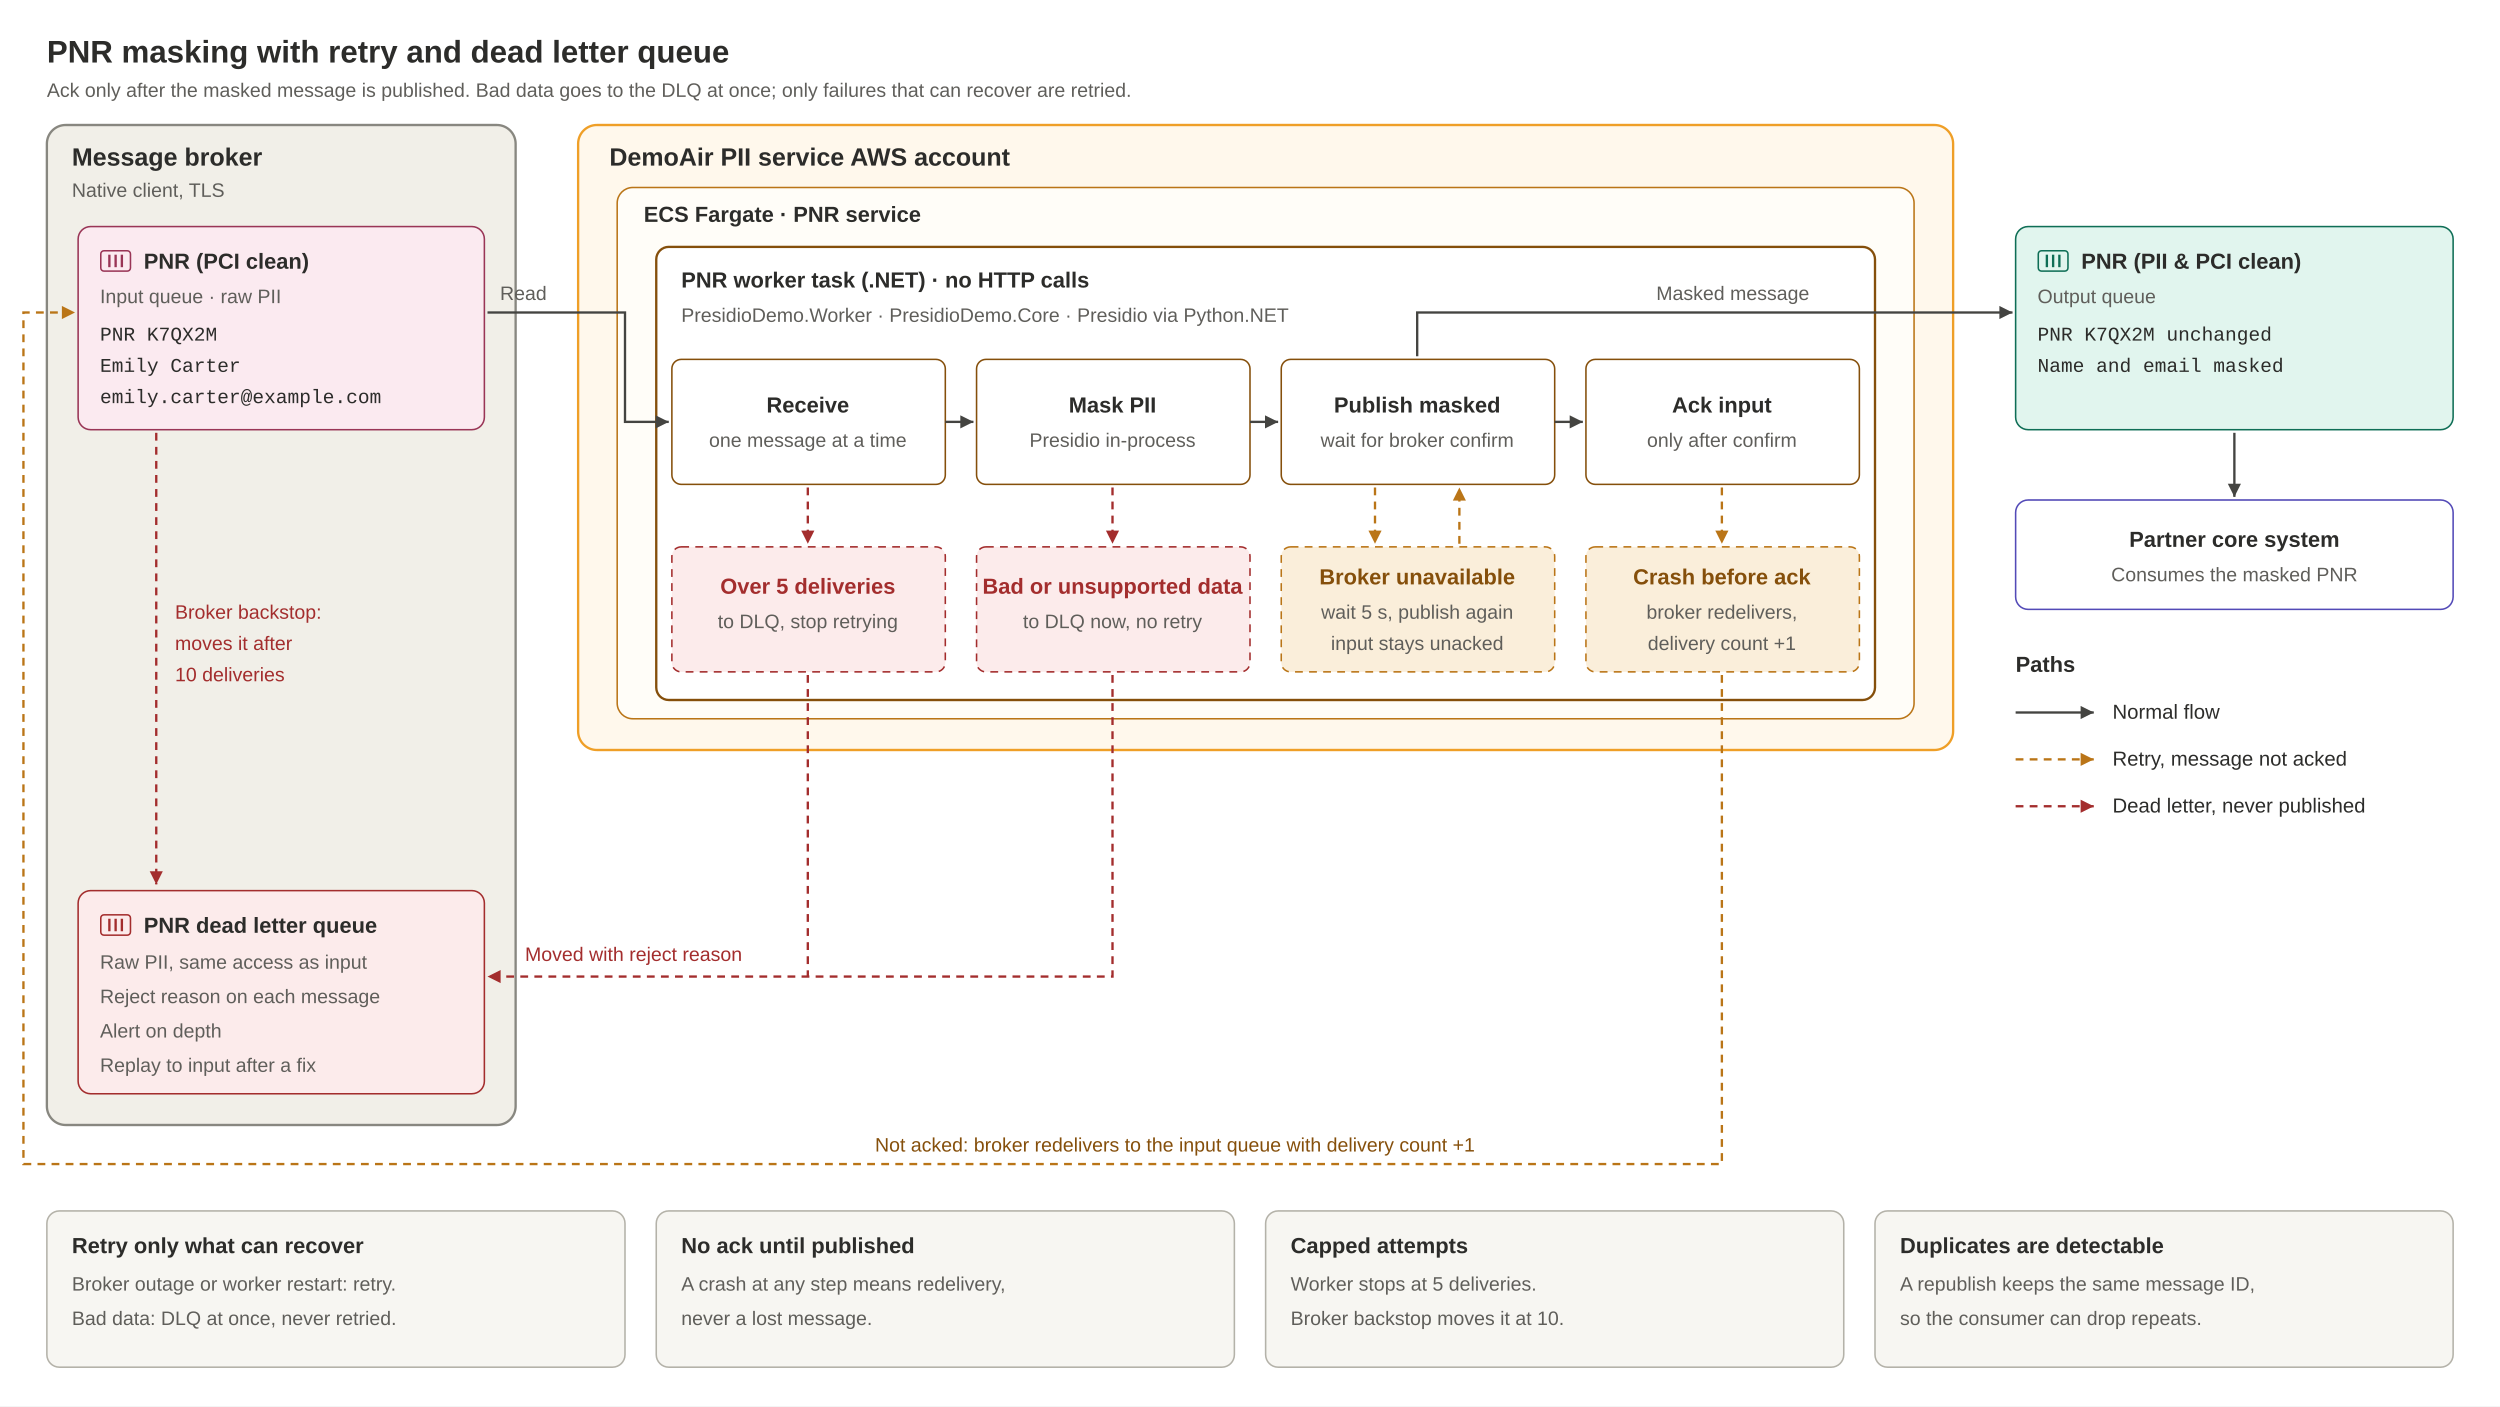
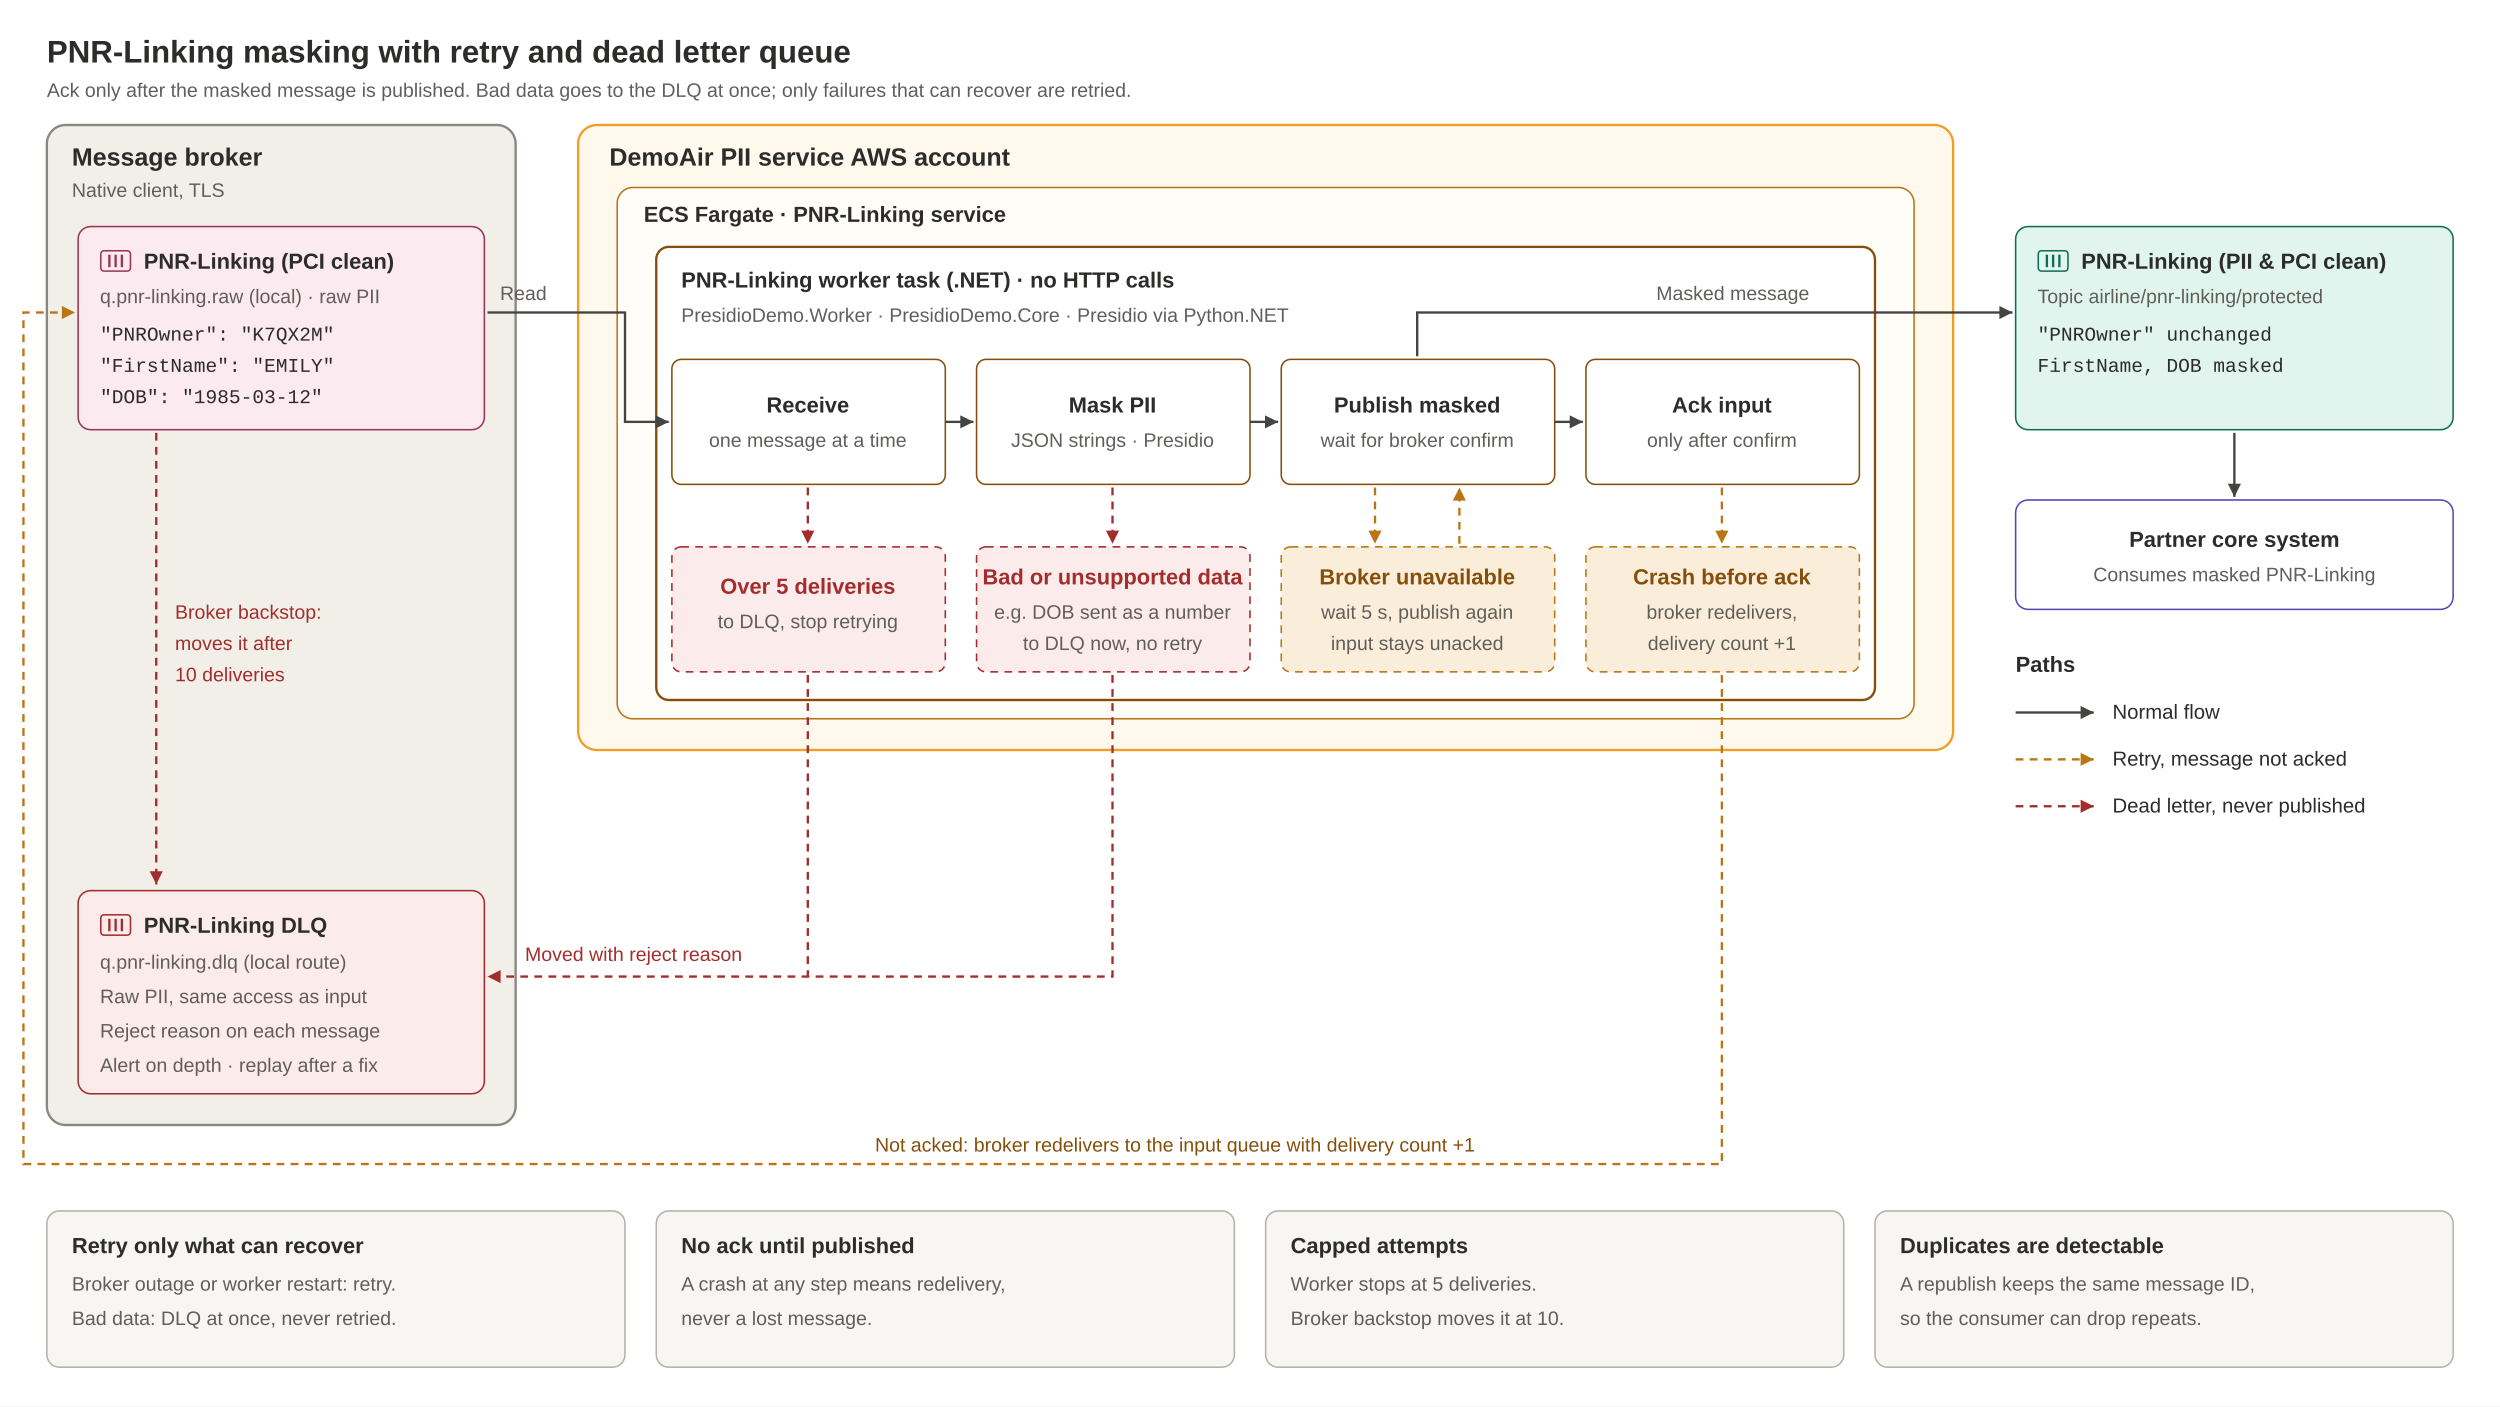
<svg xmlns="http://www.w3.org/2000/svg" viewBox="0 0 1600 900" role="img" aria-labelledby="title desc">
  <defs>
    <marker id="a" viewBox="0 0 10 10" refX="9" refY="5" markerWidth="7" markerHeight="7" orient="auto-start-reverse">
      <path d="M1 1L9 5L1 9z" fill="#444441" />
    </marker>
    <marker id="r" viewBox="0 0 10 10" refX="9" refY="5" markerWidth="7" markerHeight="7" orient="auto-start-reverse">
      <path d="M1 1L9 5L1 9z" fill="#A32D2D" />
    </marker>
    <marker id="y" viewBox="0 0 10 10" refX="9" refY="5" markerWidth="7" markerHeight="7" orient="auto-start-reverse">
      <path d="M1 1L9 5L1 9z" fill="#BA7517" />
    </marker>
    <symbol id="q" viewBox="0 0 20 14">
      <rect x="0.5" y="0.5" width="19" height="13" rx="2" fill="none" stroke="currentColor" />
      <path d="M6 3V11M10 3V11M14 3V11" stroke="currentColor" stroke-width="1.5" />
    </symbol>
    <style>
text{font-family:'Segoe UI',Arial,sans-serif;fill:#2C2C2A}
.h{font-size:16px;font-weight:600}
.t{font-size:14px;font-weight:600}
.s{font-size:13px}
.m{font-size:12.5px;fill:#5F5E5A}
.d{font-size:12.5px;font-family:Consolas,'Courier New',monospace;fill:#2C2C2A}
.ln{fill:none;stroke:#444441;stroke-width:1.5}
.dl{fill:none;stroke:#A32D2D;stroke-width:1.5;stroke-dasharray:5 4}
.rl{fill:none;stroke:#BA7517;stroke-width:1.5;stroke-dasharray:5 4}
.iq rect{fill:#FBEAF0;stroke:#993556}.iq{color:#993556}
.dq rect{fill:#FCEBEB;stroke:#A32D2D}.dq{color:#A32D2D}
.cq rect{fill:#E1F5EE;stroke:#0F6E56}.cq{color:#0F6E56}
.st rect{fill:#FFFFFF;stroke:#854F0B}
.fx rect{fill:#FCEBEB;stroke:#A32D2D;stroke-dasharray:5 4}
.rt rect{fill:#FAEEDA;stroke:#BA7517;stroke-dasharray:5 4}
.cd rect{fill:#F7F6F2;stroke:#B4B2A9}
</style>
  </defs>
  <rect width="1600" height="900" fill="#FFFFFF" />
-   <text class="h" x="30" y="40" style="font-size:20px">PNR masking with retry and dead letter queue</text>
+   <text class="h" x="30" y="40" style="font-size:20px">PNR-Linking masking with retry and dead letter queue</text>
  <text class="m" x="30" y="62">Ack only after the masked message is published. Bad data goes to the DLQ at once; only failures that can recover are retried.</text>
  <rect x="30" y="80" width="300" height="640" rx="12" fill="#F1EFE8" stroke="#888780" stroke-width="1.5" />
  <text class="h" x="46" y="106">Message broker</text>
  <text class="m" x="46" y="126">Native client, TLS</text>
  <g class="iq">
    <rect x="50" y="145" width="260" height="130" rx="8" />
    <use href="#q" x="64" y="160" width="20" height="14" />
-     <text class="t" x="92" y="172">PNR (PCI clean)</text>
-     <text class="m" x="64" y="194">Input queue · raw PII</text>
-     <text class="d" x="64" y="218">PNR K7QX2M</text>
-     <text class="d" x="64" y="238">Emily Carter</text>
-     <text class="d" x="64" y="258">emily.carter@example.com</text>
+     <text class="t" x="92" y="172">PNR-Linking (PCI clean)</text>
+     <text class="m" x="64" y="194">q.pnr-linking.raw (local) · raw PII</text>
+     <text class="d" x="64" y="218">"PNROwner": "K7QX2M"</text>
+     <text class="d" x="64" y="238">"FirstName": "EMILY"</text>
+     <text class="d" x="64" y="258">"DOB": "1985-03-12"</text>
  </g>
  <g class="dq">
    <rect x="50" y="570" width="260" height="130" rx="8" />
    <use href="#q" x="64" y="585" width="20" height="14" />
-     <text class="t" x="92" y="597">PNR dead letter queue</text>
-     <text class="m" x="64" y="620">Raw PII, same access as input</text>
-     <text class="m" x="64" y="642">Reject reason on each message</text>
-     <text class="m" x="64" y="664">Alert on depth</text>
-     <text class="m" x="64" y="686">Replay to input after a fix</text>
+     <text class="t" x="92" y="597">PNR-Linking DLQ</text>
+     <text class="m" x="64" y="620">q.pnr-linking.dlq (local route)</text>
+     <text class="m" x="64" y="642">Raw PII, same access as input</text>
+     <text class="m" x="64" y="664">Reject reason on each message</text>
+     <text class="m" x="64" y="686">Alert on depth · replay after a fix</text>
  </g>
  <path class="dl" d="M100 277V566" marker-end="url(#r)" />
  <text class="m" x="112" y="396" style="fill:#A32D2D">Broker backstop:</text>
  <text class="m" x="112" y="416" style="fill:#A32D2D">moves it after</text>
  <text class="m" x="112" y="436" style="fill:#A32D2D">10 deliveries</text>
  <rect x="370" y="80" width="880" height="400" rx="12" fill="#FFF8EC" stroke="#EF9F27" stroke-width="1.5" />
  <text class="h" x="390" y="106">DemoAir PII service AWS account</text>
  <rect x="395" y="120" width="830" height="340" rx="10" fill="#FFFDF8" stroke="#BA7517" />
-   <text class="t" x="412" y="142">ECS Fargate · PNR service</text>
+   <text class="t" x="412" y="142">ECS Fargate · PNR-Linking service</text>
  <rect x="420" y="158" width="780" height="290" rx="8" fill="#FFFFFF" stroke="#854F0B" stroke-width="1.5" />
-   <text class="t" x="436" y="184">PNR worker task (.NET) · no HTTP calls</text>
+   <text class="t" x="436" y="184">PNR-Linking worker task (.NET) · no HTTP calls</text>
  <text class="m" x="436" y="206">PresidioDemo.Worker · PresidioDemo.Core · Presidio via Python.NET</text>
  <g class="st">
    <rect x="430" y="230" width="175" height="80" rx="6" />
    <text class="t" x="517" y="264" text-anchor="middle">Receive</text>
    <text class="m" x="517" y="286" text-anchor="middle">one message at a time</text>
  </g>
  <g class="st">
    <rect x="625" y="230" width="175" height="80" rx="6" />
    <text class="t" x="712" y="264" text-anchor="middle">Mask PII</text>
-     <text class="m" x="712" y="286" text-anchor="middle">Presidio in-process</text>
+     <text class="m" x="712" y="286" text-anchor="middle">JSON strings · Presidio</text>
  </g>
  <g class="st">
    <rect x="820" y="230" width="175" height="80" rx="6" />
    <text class="t" x="907" y="264" text-anchor="middle">Publish masked</text>
    <text class="m" x="907" y="286" text-anchor="middle">wait for broker confirm</text>
  </g>
  <g class="st">
    <rect x="1015" y="230" width="175" height="80" rx="6" />
    <text class="t" x="1102" y="264" text-anchor="middle">Ack input</text>
    <text class="m" x="1102" y="286" text-anchor="middle">only after confirm</text>
  </g>
  <path class="ln" d="M605 270H623" marker-end="url(#a)" />
  <path class="ln" d="M800 270H818" marker-end="url(#a)" />
  <path class="ln" d="M995 270H1013" marker-end="url(#a)" />
  <g class="fx">
    <rect x="430" y="350" width="175" height="80" rx="6" />
    <text class="t" x="517" y="380" text-anchor="middle" style="fill:#A32D2D">Over 5 deliveries</text>
    <text class="m" x="517" y="402" text-anchor="middle">to DLQ, stop retrying</text>
  </g>
  <g class="fx">
    <rect x="625" y="350" width="175" height="80" rx="6" />
-     <text class="t" x="712" y="380" text-anchor="middle" style="fill:#A32D2D">Bad or unsupported data</text>
-     <text class="m" x="712" y="402" text-anchor="middle">to DLQ now, no retry</text>
+     <text class="t" x="712" y="374" text-anchor="middle" style="fill:#A32D2D">Bad or unsupported data</text>
+     <text class="m" x="712" y="396" text-anchor="middle">e.g. DOB sent as a number</text>
+     <text class="m" x="712" y="416" text-anchor="middle">to DLQ now, no retry</text>
  </g>
  <g class="rt">
    <rect x="820" y="350" width="175" height="80" rx="6" />
    <text class="t" x="907" y="374" text-anchor="middle" style="fill:#854F0B">Broker unavailable</text>
    <text class="m" x="907" y="396" text-anchor="middle">wait 5 s, publish again</text>
    <text class="m" x="907" y="416" text-anchor="middle">input stays unacked</text>
  </g>
  <g class="rt">
    <rect x="1015" y="350" width="175" height="80" rx="6" />
    <text class="t" x="1102" y="374" text-anchor="middle" style="fill:#854F0B">Crash before ack</text>
    <text class="m" x="1102" y="396" text-anchor="middle">broker redelivers,</text>
    <text class="m" x="1102" y="416" text-anchor="middle">delivery count +1</text>
  </g>
  <path class="dl" d="M517 312V348" marker-end="url(#r)" />
  <path class="dl" d="M712 312V348" marker-end="url(#r)" />
  <path class="rl" d="M880 312V348" marker-end="url(#y)" />
  <path class="rl" d="M934 348V312" marker-end="url(#y)" />
  <path class="rl" d="M1102 312V348" marker-end="url(#y)" />
  <path class="ln" d="M312 200H400V270H428" marker-end="url(#a)" />
  <text class="m" x="320" y="192">Read</text>
  <path class="ln" d="M907 228V200H1288" marker-end="url(#a)" />
  <text class="m" x="1060" y="192">Masked message</text>
  <path class="dl" d="M517 432V625" />
  <path class="dl" d="M712 432V625H312" marker-end="url(#r)" />
  <text class="m" x="336" y="615" style="fill:#A32D2D">Moved with reject reason</text>
  <path class="rl" d="M1102 432V745H15V200H48" marker-end="url(#y)" />
  <text class="m" x="560" y="737" style="fill:#854F0B">Not acked: broker redelivers to the input queue with delivery count +1</text>
  <g class="cq">
    <rect x="1290" y="145" width="280" height="130" rx="8" />
    <use href="#q" x="1304" y="160" width="20" height="14" />
-     <text class="t" x="1332" y="172">PNR (PII &amp; PCI clean)</text>
-     <text class="m" x="1304" y="194">Output queue</text>
-     <text class="d" x="1304" y="218">PNR K7QX2M unchanged</text>
-     <text class="d" x="1304" y="238">Name and email masked</text>
+     <text class="t" x="1332" y="172">PNR-Linking (PII &amp; PCI clean)</text>
+     <text class="m" x="1304" y="194">Topic airline/pnr-linking/protected</text>
+     <text class="d" x="1304" y="218">"PNROwner" unchanged</text>
+     <text class="d" x="1304" y="238">FirstName, DOB masked</text>
  </g>
  <g class="st">
    <rect x="1290" y="320" width="280" height="70" rx="8" style="stroke:#534AB7" />
    <text class="t" x="1430" y="350" text-anchor="middle">Partner core system</text>
-     <text class="m" x="1430" y="372" text-anchor="middle">Consumes the masked PNR</text>
+     <text class="m" x="1430" y="372" text-anchor="middle">Consumes masked PNR-Linking</text>
  </g>
  <path class="ln" d="M1430 277V318" marker-end="url(#a)" />
  <text class="t" x="1290" y="430">Paths</text>
  <path class="ln" d="M1290 456H1340" marker-end="url(#a)" />
  <text class="s" x="1352" y="460">Normal flow</text>
  <path class="rl" d="M1290 486H1340" marker-end="url(#y)" />
  <text class="s" x="1352" y="490">Retry, message not acked</text>
  <path class="dl" d="M1290 516H1340" marker-end="url(#r)" />
  <text class="s" x="1352" y="520">Dead letter, never published</text>
  <g class="cd">
    <rect x="30" y="775" width="370" height="100" rx="8" />
    <text class="t" x="46" y="802">Retry only what can recover</text>
    <text class="m" x="46" y="826">Broker outage or worker restart: retry.</text>
    <text class="m" x="46" y="848">Bad data: DLQ at once, never retried.</text>
  </g>
  <g class="cd">
    <rect x="420" y="775" width="370" height="100" rx="8" />
    <text class="t" x="436" y="802">No ack until published</text>
    <text class="m" x="436" y="826">A crash at any step means redelivery,</text>
    <text class="m" x="436" y="848">never a lost message.</text>
  </g>
  <g class="cd">
    <rect x="810" y="775" width="370" height="100" rx="8" />
    <text class="t" x="826" y="802">Capped attempts</text>
    <text class="m" x="826" y="826">Worker stops at 5 deliveries.</text>
    <text class="m" x="826" y="848">Broker backstop moves it at 10.</text>
  </g>
  <g class="cd">
    <rect x="1200" y="775" width="370" height="100" rx="8" />
    <text class="t" x="1216" y="802">Duplicates are detectable</text>
    <text class="m" x="1216" y="826">A republish keeps the same message ID,</text>
    <text class="m" x="1216" y="848">so the consumer can drop repeats.</text>
  </g>
</svg>
